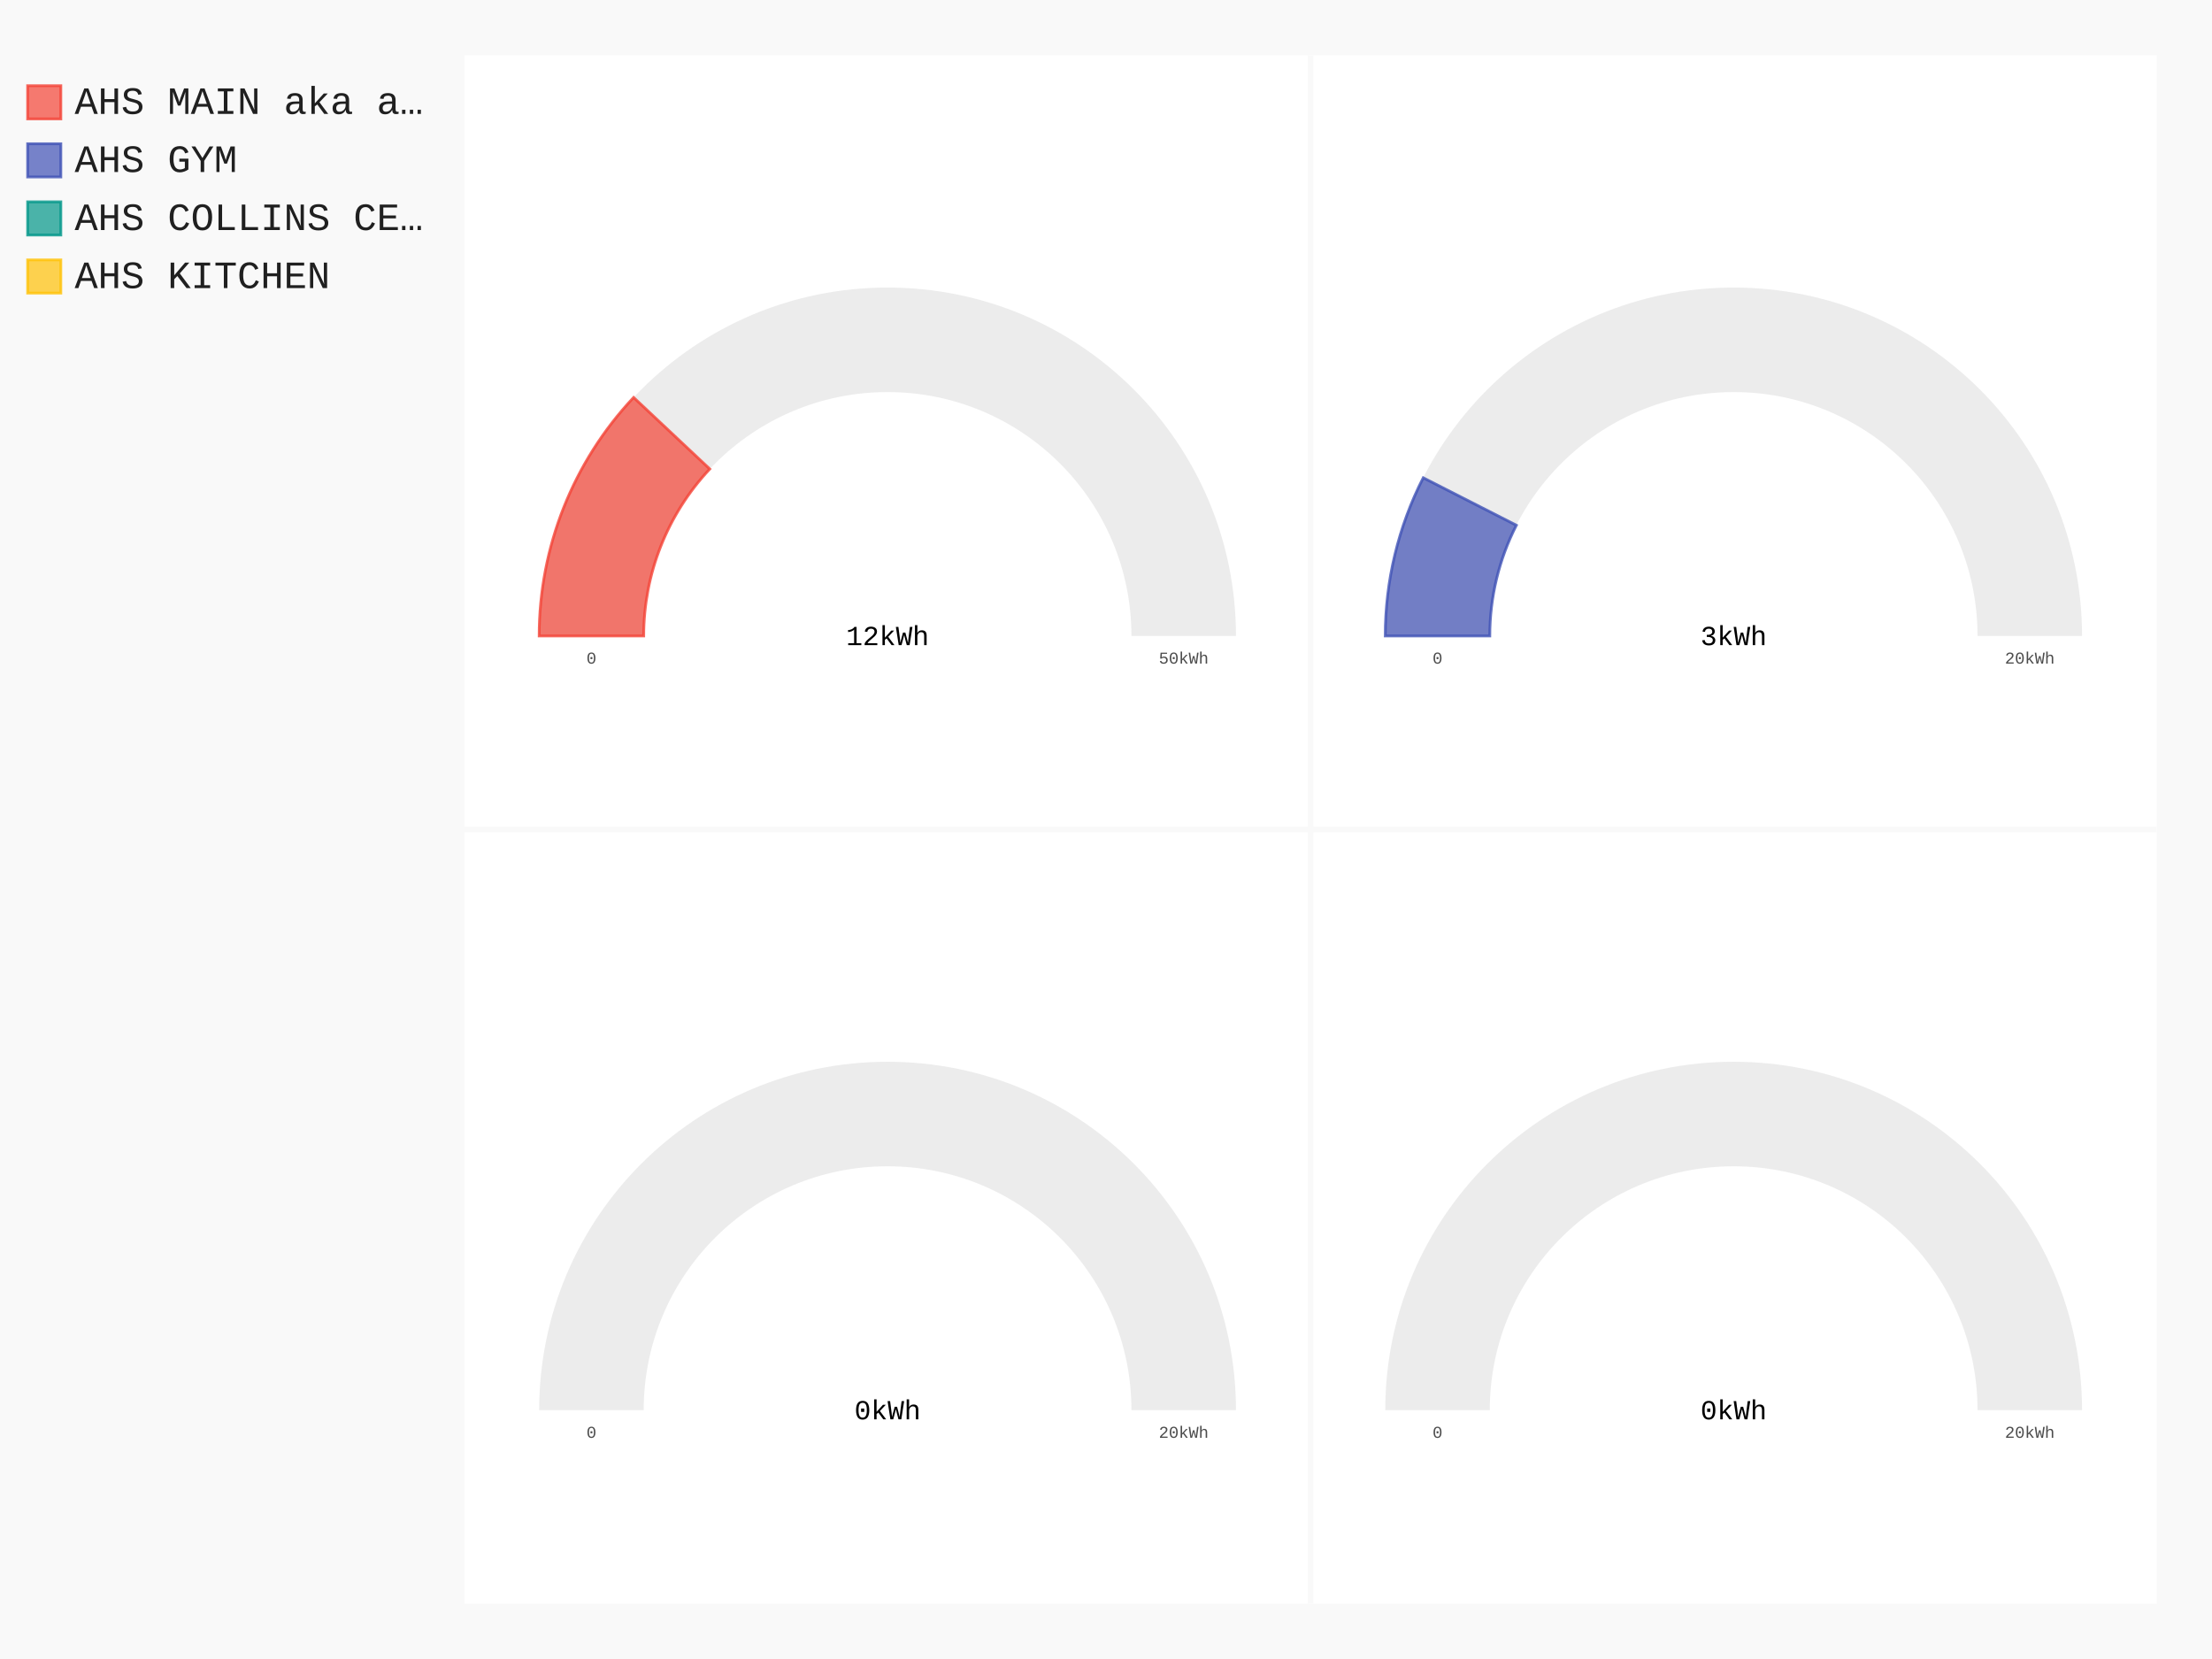
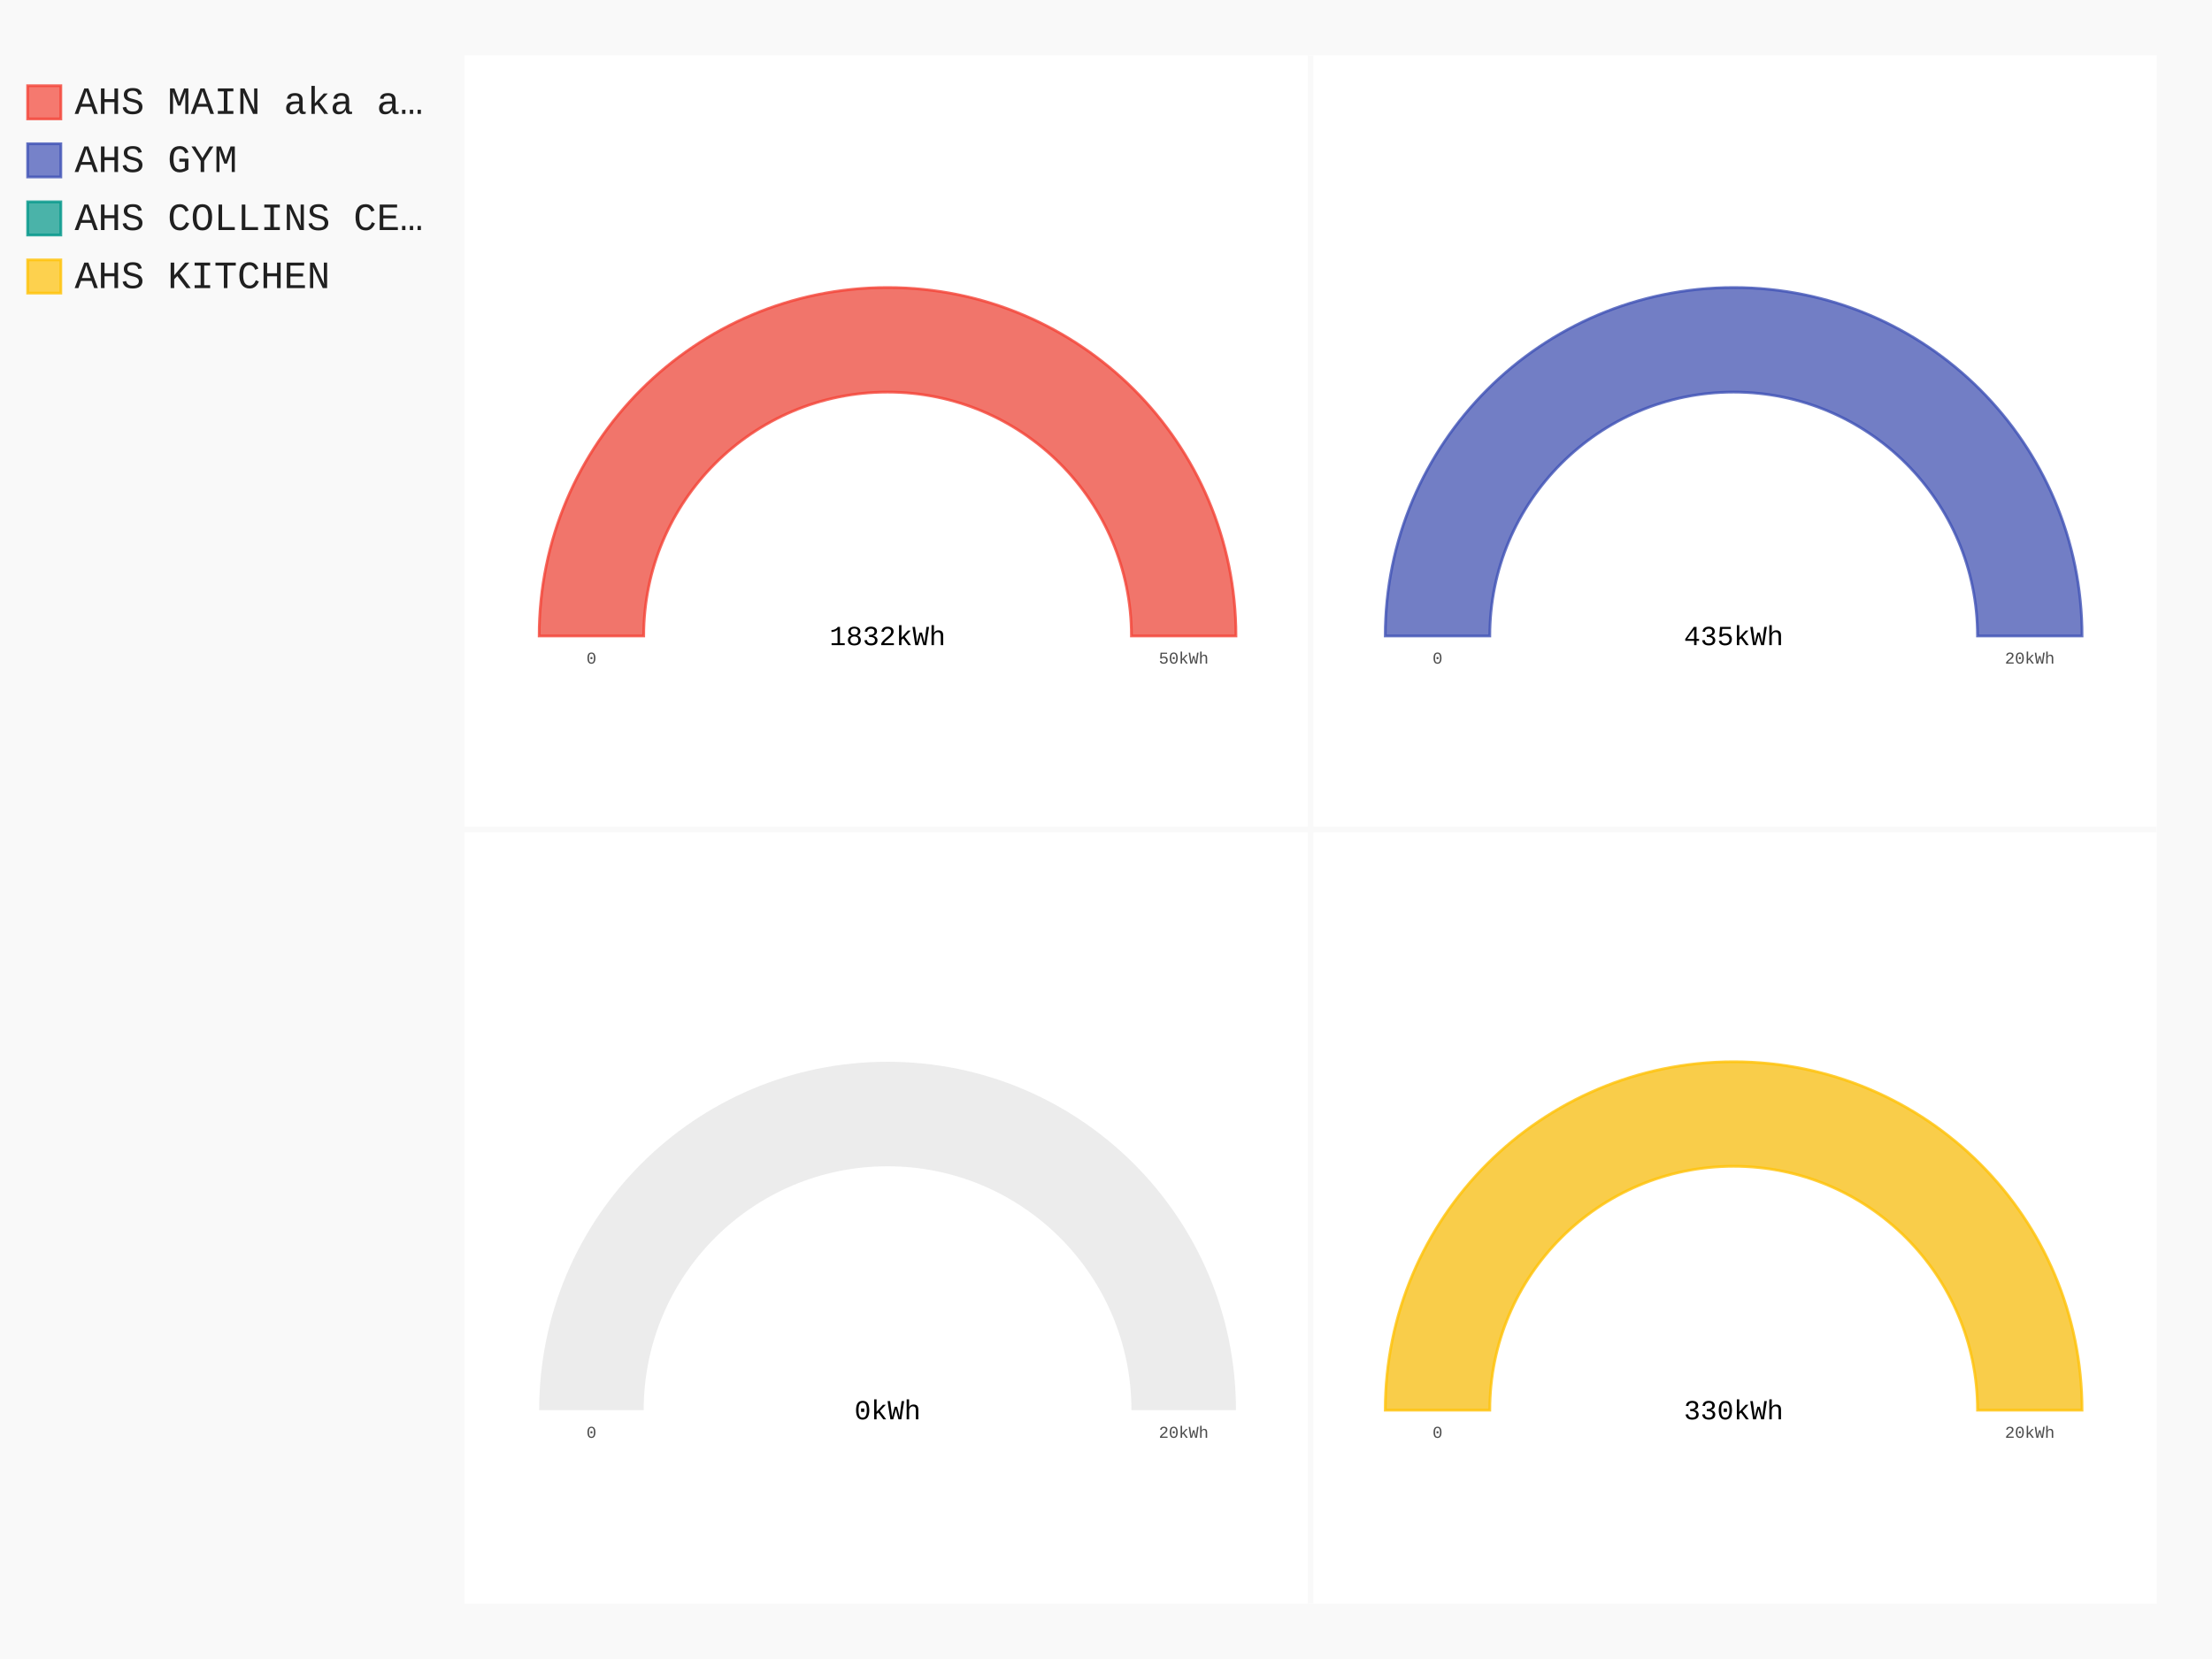
- <svg xmlns="http://www.w3.org/2000/svg" class="pygal-chart" id="chart-0d151bbb-eeb5-4ecc-b5de-757fd32664c9" viewBox="0 0 800 600">
+ <svg xmlns="http://www.w3.org/2000/svg" class="pygal-chart" id="chart-5d2e47ac-16c9-478d-815b-7276201bfe18" viewBox="0 0 800 600">
  <defs>
-     <style type="text/css">#chart-0d151bbb-eeb5-4ecc-b5de-757fd32664c9{-webkit-user-select:none;-webkit-font-smoothing:antialiased;font-family:Consolas,"Liberation Mono",Menlo,Courier,monospace}#chart-0d151bbb-eeb5-4ecc-b5de-757fd32664c9 .title{font-family:Consolas,"Liberation Mono",Menlo,Courier,monospace;font-size:16px}#chart-0d151bbb-eeb5-4ecc-b5de-757fd32664c9 .legends .legend text{font-family:Consolas,"Liberation Mono",Menlo,Courier,monospace;font-size:14px}#chart-0d151bbb-eeb5-4ecc-b5de-757fd32664c9 .axis text{font-family:Consolas,"Liberation Mono",Menlo,Courier,monospace;font-size:10px}#chart-0d151bbb-eeb5-4ecc-b5de-757fd32664c9 .axis text.major{font-family:Consolas,"Liberation Mono",Menlo,Courier,monospace;font-size:10px}#chart-0d151bbb-eeb5-4ecc-b5de-757fd32664c9 .text-overlay text.value{font-family:Consolas,"Liberation Mono",Menlo,Courier,monospace;font-size:10px}#chart-0d151bbb-eeb5-4ecc-b5de-757fd32664c9 .text-overlay text.label{font-family:Consolas,"Liberation Mono",Menlo,Courier,monospace;font-size:10px}#chart-0d151bbb-eeb5-4ecc-b5de-757fd32664c9 .tooltip{font-family:Consolas,"Liberation Mono",Menlo,Courier,monospace;font-size:14px}#chart-0d151bbb-eeb5-4ecc-b5de-757fd32664c9 text.no_data{font-family:Consolas,"Liberation Mono",Menlo,Courier,monospace;font-size:64px}
- #chart-0d151bbb-eeb5-4ecc-b5de-757fd32664c9{background-color:rgba(249,249,249,1)}#chart-0d151bbb-eeb5-4ecc-b5de-757fd32664c9 path,#chart-0d151bbb-eeb5-4ecc-b5de-757fd32664c9 line,#chart-0d151bbb-eeb5-4ecc-b5de-757fd32664c9 rect,#chart-0d151bbb-eeb5-4ecc-b5de-757fd32664c9 circle{-webkit-transition:150ms;-moz-transition:150ms;transition:150ms}#chart-0d151bbb-eeb5-4ecc-b5de-757fd32664c9 .graph &gt; .background{fill:rgba(249,249,249,1)}#chart-0d151bbb-eeb5-4ecc-b5de-757fd32664c9 .plot &gt; .background{fill:rgba(255,255,255,1)}#chart-0d151bbb-eeb5-4ecc-b5de-757fd32664c9 .graph{fill:rgba(0,0,0,.87)}#chart-0d151bbb-eeb5-4ecc-b5de-757fd32664c9 text.no_data{fill:rgba(0,0,0,1)}#chart-0d151bbb-eeb5-4ecc-b5de-757fd32664c9 .title{fill:rgba(0,0,0,1)}#chart-0d151bbb-eeb5-4ecc-b5de-757fd32664c9 .legends .legend text{fill:rgba(0,0,0,.87)}#chart-0d151bbb-eeb5-4ecc-b5de-757fd32664c9 .legends .legend:hover text{fill:rgba(0,0,0,1)}#chart-0d151bbb-eeb5-4ecc-b5de-757fd32664c9 .axis .line{stroke:rgba(0,0,0,1)}#chart-0d151bbb-eeb5-4ecc-b5de-757fd32664c9 .axis .guide.line{stroke:rgba(0,0,0,.54)}#chart-0d151bbb-eeb5-4ecc-b5de-757fd32664c9 .axis .major.line{stroke:rgba(0,0,0,.87)}#chart-0d151bbb-eeb5-4ecc-b5de-757fd32664c9 .axis text.major{fill:rgba(0,0,0,1)}#chart-0d151bbb-eeb5-4ecc-b5de-757fd32664c9 .axis.y .guides:hover .guide.line,#chart-0d151bbb-eeb5-4ecc-b5de-757fd32664c9 .line-graph .axis.x .guides:hover .guide.line,#chart-0d151bbb-eeb5-4ecc-b5de-757fd32664c9 .stackedline-graph .axis.x .guides:hover .guide.line,#chart-0d151bbb-eeb5-4ecc-b5de-757fd32664c9 .xy-graph .axis.x .guides:hover .guide.line{stroke:rgba(0,0,0,1)}#chart-0d151bbb-eeb5-4ecc-b5de-757fd32664c9 .axis .guides:hover text{fill:rgba(0,0,0,1)}#chart-0d151bbb-eeb5-4ecc-b5de-757fd32664c9 .reactive{fill-opacity:.7;stroke-opacity:.8}#chart-0d151bbb-eeb5-4ecc-b5de-757fd32664c9 .ci{stroke:rgba(0,0,0,.87)}#chart-0d151bbb-eeb5-4ecc-b5de-757fd32664c9 .reactive.active,#chart-0d151bbb-eeb5-4ecc-b5de-757fd32664c9 .active .reactive{fill-opacity:.8;stroke-opacity:.9;stroke-width:4}#chart-0d151bbb-eeb5-4ecc-b5de-757fd32664c9 .ci .reactive.active{stroke-width:1.5}#chart-0d151bbb-eeb5-4ecc-b5de-757fd32664c9 .series text{fill:rgba(0,0,0,1)}#chart-0d151bbb-eeb5-4ecc-b5de-757fd32664c9 .tooltip rect{fill:rgba(255,255,255,1);stroke:rgba(0,0,0,1);-webkit-transition:opacity 150ms;-moz-transition:opacity 150ms;transition:opacity 150ms}#chart-0d151bbb-eeb5-4ecc-b5de-757fd32664c9 .tooltip .label{fill:rgba(0,0,0,.87)}#chart-0d151bbb-eeb5-4ecc-b5de-757fd32664c9 .tooltip .label{fill:rgba(0,0,0,.87)}#chart-0d151bbb-eeb5-4ecc-b5de-757fd32664c9 .tooltip .legend{font-size:.8em;fill:rgba(0,0,0,.54)}#chart-0d151bbb-eeb5-4ecc-b5de-757fd32664c9 .tooltip .x_label{font-size:.6em;fill:rgba(0,0,0,1)}#chart-0d151bbb-eeb5-4ecc-b5de-757fd32664c9 .tooltip .xlink{font-size:.5em;text-decoration:underline}#chart-0d151bbb-eeb5-4ecc-b5de-757fd32664c9 .tooltip .value{font-size:1.5em}#chart-0d151bbb-eeb5-4ecc-b5de-757fd32664c9 .bound{font-size:.5em}#chart-0d151bbb-eeb5-4ecc-b5de-757fd32664c9 .max-value{font-size:.75em;fill:rgba(0,0,0,.54)}#chart-0d151bbb-eeb5-4ecc-b5de-757fd32664c9 .map-element{fill:rgba(255,255,255,1);stroke:rgba(0,0,0,.54) !important}#chart-0d151bbb-eeb5-4ecc-b5de-757fd32664c9 .map-element .reactive{fill-opacity:inherit;stroke-opacity:inherit}#chart-0d151bbb-eeb5-4ecc-b5de-757fd32664c9 .color-0,#chart-0d151bbb-eeb5-4ecc-b5de-757fd32664c9 .color-0 a:visited{stroke:#F44336;fill:#F44336}#chart-0d151bbb-eeb5-4ecc-b5de-757fd32664c9 .color-1,#chart-0d151bbb-eeb5-4ecc-b5de-757fd32664c9 .color-1 a:visited{stroke:#3F51B5;fill:#3F51B5}#chart-0d151bbb-eeb5-4ecc-b5de-757fd32664c9 .color-2,#chart-0d151bbb-eeb5-4ecc-b5de-757fd32664c9 .color-2 a:visited{stroke:#009688;fill:#009688}#chart-0d151bbb-eeb5-4ecc-b5de-757fd32664c9 .color-3,#chart-0d151bbb-eeb5-4ecc-b5de-757fd32664c9 .color-3 a:visited{stroke:#FFC107;fill:#FFC107}#chart-0d151bbb-eeb5-4ecc-b5de-757fd32664c9 .text-overlay .color-0 text{fill:black}#chart-0d151bbb-eeb5-4ecc-b5de-757fd32664c9 .text-overlay .color-1 text{fill:black}#chart-0d151bbb-eeb5-4ecc-b5de-757fd32664c9 .text-overlay .color-2 text{fill:black}#chart-0d151bbb-eeb5-4ecc-b5de-757fd32664c9 .text-overlay .color-3 text{fill:black}
- #chart-0d151bbb-eeb5-4ecc-b5de-757fd32664c9 text.no_data{text-anchor:middle}#chart-0d151bbb-eeb5-4ecc-b5de-757fd32664c9 .guide.line{fill:none}#chart-0d151bbb-eeb5-4ecc-b5de-757fd32664c9 .centered{text-anchor:middle}#chart-0d151bbb-eeb5-4ecc-b5de-757fd32664c9 .title{text-anchor:middle}#chart-0d151bbb-eeb5-4ecc-b5de-757fd32664c9 .legends .legend text{fill-opacity:1}#chart-0d151bbb-eeb5-4ecc-b5de-757fd32664c9 .axis.x text{text-anchor:middle}#chart-0d151bbb-eeb5-4ecc-b5de-757fd32664c9 .axis.x:not(.web) text[transform]{text-anchor:start}#chart-0d151bbb-eeb5-4ecc-b5de-757fd32664c9 .axis.x:not(.web) text[transform].backwards{text-anchor:end}#chart-0d151bbb-eeb5-4ecc-b5de-757fd32664c9 .axis.y text{text-anchor:end}#chart-0d151bbb-eeb5-4ecc-b5de-757fd32664c9 .axis.y text[transform].backwards{text-anchor:start}#chart-0d151bbb-eeb5-4ecc-b5de-757fd32664c9 .axis.y2 text{text-anchor:start}#chart-0d151bbb-eeb5-4ecc-b5de-757fd32664c9 .axis.y2 text[transform].backwards{text-anchor:end}#chart-0d151bbb-eeb5-4ecc-b5de-757fd32664c9 .axis .guide.line{stroke-dasharray:4,4}#chart-0d151bbb-eeb5-4ecc-b5de-757fd32664c9 .axis .major.guide.line{stroke-dasharray:6,6}#chart-0d151bbb-eeb5-4ecc-b5de-757fd32664c9 .horizontal .axis.y .guide.line,#chart-0d151bbb-eeb5-4ecc-b5de-757fd32664c9 .horizontal .axis.y2 .guide.line,#chart-0d151bbb-eeb5-4ecc-b5de-757fd32664c9 .vertical .axis.x .guide.line{opacity:0}#chart-0d151bbb-eeb5-4ecc-b5de-757fd32664c9 .horizontal .axis.always_show .guide.line,#chart-0d151bbb-eeb5-4ecc-b5de-757fd32664c9 .vertical .axis.always_show .guide.line{opacity:1 !important}#chart-0d151bbb-eeb5-4ecc-b5de-757fd32664c9 .axis.y .guides:hover .guide.line,#chart-0d151bbb-eeb5-4ecc-b5de-757fd32664c9 .axis.y2 .guides:hover .guide.line,#chart-0d151bbb-eeb5-4ecc-b5de-757fd32664c9 .axis.x .guides:hover .guide.line{opacity:1}#chart-0d151bbb-eeb5-4ecc-b5de-757fd32664c9 .axis .guides:hover text{opacity:1}#chart-0d151bbb-eeb5-4ecc-b5de-757fd32664c9 .nofill{fill:none}#chart-0d151bbb-eeb5-4ecc-b5de-757fd32664c9 .subtle-fill{fill-opacity:.2}#chart-0d151bbb-eeb5-4ecc-b5de-757fd32664c9 .dot{stroke-width:1px;fill-opacity:1}#chart-0d151bbb-eeb5-4ecc-b5de-757fd32664c9 .dot.active{stroke-width:5px}#chart-0d151bbb-eeb5-4ecc-b5de-757fd32664c9 .dot.negative{fill:transparent}#chart-0d151bbb-eeb5-4ecc-b5de-757fd32664c9 text,#chart-0d151bbb-eeb5-4ecc-b5de-757fd32664c9 tspan{stroke:none !important}#chart-0d151bbb-eeb5-4ecc-b5de-757fd32664c9 .series text.active{opacity:1}#chart-0d151bbb-eeb5-4ecc-b5de-757fd32664c9 .tooltip rect{fill-opacity:.95;stroke-width:.5}#chart-0d151bbb-eeb5-4ecc-b5de-757fd32664c9 .tooltip text{fill-opacity:1}#chart-0d151bbb-eeb5-4ecc-b5de-757fd32664c9 .showable{visibility:hidden}#chart-0d151bbb-eeb5-4ecc-b5de-757fd32664c9 .showable.shown{visibility:visible}#chart-0d151bbb-eeb5-4ecc-b5de-757fd32664c9 .gauge-background{fill:rgba(229,229,229,1);stroke:none}#chart-0d151bbb-eeb5-4ecc-b5de-757fd32664c9 .bg-lines{stroke:rgba(249,249,249,1);stroke-width:2px}</style>
+     <style type="text/css">#chart-5d2e47ac-16c9-478d-815b-7276201bfe18{-webkit-user-select:none;-webkit-font-smoothing:antialiased;font-family:Consolas,"Liberation Mono",Menlo,Courier,monospace}#chart-5d2e47ac-16c9-478d-815b-7276201bfe18 .title{font-family:Consolas,"Liberation Mono",Menlo,Courier,monospace;font-size:16px}#chart-5d2e47ac-16c9-478d-815b-7276201bfe18 .legends .legend text{font-family:Consolas,"Liberation Mono",Menlo,Courier,monospace;font-size:14px}#chart-5d2e47ac-16c9-478d-815b-7276201bfe18 .axis text{font-family:Consolas,"Liberation Mono",Menlo,Courier,monospace;font-size:10px}#chart-5d2e47ac-16c9-478d-815b-7276201bfe18 .axis text.major{font-family:Consolas,"Liberation Mono",Menlo,Courier,monospace;font-size:10px}#chart-5d2e47ac-16c9-478d-815b-7276201bfe18 .text-overlay text.value{font-family:Consolas,"Liberation Mono",Menlo,Courier,monospace;font-size:10px}#chart-5d2e47ac-16c9-478d-815b-7276201bfe18 .text-overlay text.label{font-family:Consolas,"Liberation Mono",Menlo,Courier,monospace;font-size:10px}#chart-5d2e47ac-16c9-478d-815b-7276201bfe18 .tooltip{font-family:Consolas,"Liberation Mono",Menlo,Courier,monospace;font-size:14px}#chart-5d2e47ac-16c9-478d-815b-7276201bfe18 text.no_data{font-family:Consolas,"Liberation Mono",Menlo,Courier,monospace;font-size:64px}
+ #chart-5d2e47ac-16c9-478d-815b-7276201bfe18{background-color:rgba(249,249,249,1)}#chart-5d2e47ac-16c9-478d-815b-7276201bfe18 path,#chart-5d2e47ac-16c9-478d-815b-7276201bfe18 line,#chart-5d2e47ac-16c9-478d-815b-7276201bfe18 rect,#chart-5d2e47ac-16c9-478d-815b-7276201bfe18 circle{-webkit-transition:150ms;-moz-transition:150ms;transition:150ms}#chart-5d2e47ac-16c9-478d-815b-7276201bfe18 .graph &gt; .background{fill:rgba(249,249,249,1)}#chart-5d2e47ac-16c9-478d-815b-7276201bfe18 .plot &gt; .background{fill:rgba(255,255,255,1)}#chart-5d2e47ac-16c9-478d-815b-7276201bfe18 .graph{fill:rgba(0,0,0,.87)}#chart-5d2e47ac-16c9-478d-815b-7276201bfe18 text.no_data{fill:rgba(0,0,0,1)}#chart-5d2e47ac-16c9-478d-815b-7276201bfe18 .title{fill:rgba(0,0,0,1)}#chart-5d2e47ac-16c9-478d-815b-7276201bfe18 .legends .legend text{fill:rgba(0,0,0,.87)}#chart-5d2e47ac-16c9-478d-815b-7276201bfe18 .legends .legend:hover text{fill:rgba(0,0,0,1)}#chart-5d2e47ac-16c9-478d-815b-7276201bfe18 .axis .line{stroke:rgba(0,0,0,1)}#chart-5d2e47ac-16c9-478d-815b-7276201bfe18 .axis .guide.line{stroke:rgba(0,0,0,.54)}#chart-5d2e47ac-16c9-478d-815b-7276201bfe18 .axis .major.line{stroke:rgba(0,0,0,.87)}#chart-5d2e47ac-16c9-478d-815b-7276201bfe18 .axis text.major{fill:rgba(0,0,0,1)}#chart-5d2e47ac-16c9-478d-815b-7276201bfe18 .axis.y .guides:hover .guide.line,#chart-5d2e47ac-16c9-478d-815b-7276201bfe18 .line-graph .axis.x .guides:hover .guide.line,#chart-5d2e47ac-16c9-478d-815b-7276201bfe18 .stackedline-graph .axis.x .guides:hover .guide.line,#chart-5d2e47ac-16c9-478d-815b-7276201bfe18 .xy-graph .axis.x .guides:hover .guide.line{stroke:rgba(0,0,0,1)}#chart-5d2e47ac-16c9-478d-815b-7276201bfe18 .axis .guides:hover text{fill:rgba(0,0,0,1)}#chart-5d2e47ac-16c9-478d-815b-7276201bfe18 .reactive{fill-opacity:.7;stroke-opacity:.8}#chart-5d2e47ac-16c9-478d-815b-7276201bfe18 .ci{stroke:rgba(0,0,0,.87)}#chart-5d2e47ac-16c9-478d-815b-7276201bfe18 .reactive.active,#chart-5d2e47ac-16c9-478d-815b-7276201bfe18 .active .reactive{fill-opacity:.8;stroke-opacity:.9;stroke-width:4}#chart-5d2e47ac-16c9-478d-815b-7276201bfe18 .ci .reactive.active{stroke-width:1.5}#chart-5d2e47ac-16c9-478d-815b-7276201bfe18 .series text{fill:rgba(0,0,0,1)}#chart-5d2e47ac-16c9-478d-815b-7276201bfe18 .tooltip rect{fill:rgba(255,255,255,1);stroke:rgba(0,0,0,1);-webkit-transition:opacity 150ms;-moz-transition:opacity 150ms;transition:opacity 150ms}#chart-5d2e47ac-16c9-478d-815b-7276201bfe18 .tooltip .label{fill:rgba(0,0,0,.87)}#chart-5d2e47ac-16c9-478d-815b-7276201bfe18 .tooltip .label{fill:rgba(0,0,0,.87)}#chart-5d2e47ac-16c9-478d-815b-7276201bfe18 .tooltip .legend{font-size:.8em;fill:rgba(0,0,0,.54)}#chart-5d2e47ac-16c9-478d-815b-7276201bfe18 .tooltip .x_label{font-size:.6em;fill:rgba(0,0,0,1)}#chart-5d2e47ac-16c9-478d-815b-7276201bfe18 .tooltip .xlink{font-size:.5em;text-decoration:underline}#chart-5d2e47ac-16c9-478d-815b-7276201bfe18 .tooltip .value{font-size:1.5em}#chart-5d2e47ac-16c9-478d-815b-7276201bfe18 .bound{font-size:.5em}#chart-5d2e47ac-16c9-478d-815b-7276201bfe18 .max-value{font-size:.75em;fill:rgba(0,0,0,.54)}#chart-5d2e47ac-16c9-478d-815b-7276201bfe18 .map-element{fill:rgba(255,255,255,1);stroke:rgba(0,0,0,.54) !important}#chart-5d2e47ac-16c9-478d-815b-7276201bfe18 .map-element .reactive{fill-opacity:inherit;stroke-opacity:inherit}#chart-5d2e47ac-16c9-478d-815b-7276201bfe18 .color-0,#chart-5d2e47ac-16c9-478d-815b-7276201bfe18 .color-0 a:visited{stroke:#F44336;fill:#F44336}#chart-5d2e47ac-16c9-478d-815b-7276201bfe18 .color-1,#chart-5d2e47ac-16c9-478d-815b-7276201bfe18 .color-1 a:visited{stroke:#3F51B5;fill:#3F51B5}#chart-5d2e47ac-16c9-478d-815b-7276201bfe18 .color-2,#chart-5d2e47ac-16c9-478d-815b-7276201bfe18 .color-2 a:visited{stroke:#009688;fill:#009688}#chart-5d2e47ac-16c9-478d-815b-7276201bfe18 .color-3,#chart-5d2e47ac-16c9-478d-815b-7276201bfe18 .color-3 a:visited{stroke:#FFC107;fill:#FFC107}#chart-5d2e47ac-16c9-478d-815b-7276201bfe18 .text-overlay .color-0 text{fill:black}#chart-5d2e47ac-16c9-478d-815b-7276201bfe18 .text-overlay .color-1 text{fill:black}#chart-5d2e47ac-16c9-478d-815b-7276201bfe18 .text-overlay .color-2 text{fill:black}#chart-5d2e47ac-16c9-478d-815b-7276201bfe18 .text-overlay .color-3 text{fill:black}
+ #chart-5d2e47ac-16c9-478d-815b-7276201bfe18 text.no_data{text-anchor:middle}#chart-5d2e47ac-16c9-478d-815b-7276201bfe18 .guide.line{fill:none}#chart-5d2e47ac-16c9-478d-815b-7276201bfe18 .centered{text-anchor:middle}#chart-5d2e47ac-16c9-478d-815b-7276201bfe18 .title{text-anchor:middle}#chart-5d2e47ac-16c9-478d-815b-7276201bfe18 .legends .legend text{fill-opacity:1}#chart-5d2e47ac-16c9-478d-815b-7276201bfe18 .axis.x text{text-anchor:middle}#chart-5d2e47ac-16c9-478d-815b-7276201bfe18 .axis.x:not(.web) text[transform]{text-anchor:start}#chart-5d2e47ac-16c9-478d-815b-7276201bfe18 .axis.x:not(.web) text[transform].backwards{text-anchor:end}#chart-5d2e47ac-16c9-478d-815b-7276201bfe18 .axis.y text{text-anchor:end}#chart-5d2e47ac-16c9-478d-815b-7276201bfe18 .axis.y text[transform].backwards{text-anchor:start}#chart-5d2e47ac-16c9-478d-815b-7276201bfe18 .axis.y2 text{text-anchor:start}#chart-5d2e47ac-16c9-478d-815b-7276201bfe18 .axis.y2 text[transform].backwards{text-anchor:end}#chart-5d2e47ac-16c9-478d-815b-7276201bfe18 .axis .guide.line{stroke-dasharray:4,4}#chart-5d2e47ac-16c9-478d-815b-7276201bfe18 .axis .major.guide.line{stroke-dasharray:6,6}#chart-5d2e47ac-16c9-478d-815b-7276201bfe18 .horizontal .axis.y .guide.line,#chart-5d2e47ac-16c9-478d-815b-7276201bfe18 .horizontal .axis.y2 .guide.line,#chart-5d2e47ac-16c9-478d-815b-7276201bfe18 .vertical .axis.x .guide.line{opacity:0}#chart-5d2e47ac-16c9-478d-815b-7276201bfe18 .horizontal .axis.always_show .guide.line,#chart-5d2e47ac-16c9-478d-815b-7276201bfe18 .vertical .axis.always_show .guide.line{opacity:1 !important}#chart-5d2e47ac-16c9-478d-815b-7276201bfe18 .axis.y .guides:hover .guide.line,#chart-5d2e47ac-16c9-478d-815b-7276201bfe18 .axis.y2 .guides:hover .guide.line,#chart-5d2e47ac-16c9-478d-815b-7276201bfe18 .axis.x .guides:hover .guide.line{opacity:1}#chart-5d2e47ac-16c9-478d-815b-7276201bfe18 .axis .guides:hover text{opacity:1}#chart-5d2e47ac-16c9-478d-815b-7276201bfe18 .nofill{fill:none}#chart-5d2e47ac-16c9-478d-815b-7276201bfe18 .subtle-fill{fill-opacity:.2}#chart-5d2e47ac-16c9-478d-815b-7276201bfe18 .dot{stroke-width:1px;fill-opacity:1}#chart-5d2e47ac-16c9-478d-815b-7276201bfe18 .dot.active{stroke-width:5px}#chart-5d2e47ac-16c9-478d-815b-7276201bfe18 .dot.negative{fill:transparent}#chart-5d2e47ac-16c9-478d-815b-7276201bfe18 text,#chart-5d2e47ac-16c9-478d-815b-7276201bfe18 tspan{stroke:none !important}#chart-5d2e47ac-16c9-478d-815b-7276201bfe18 .series text.active{opacity:1}#chart-5d2e47ac-16c9-478d-815b-7276201bfe18 .tooltip rect{fill-opacity:.95;stroke-width:.5}#chart-5d2e47ac-16c9-478d-815b-7276201bfe18 .tooltip text{fill-opacity:1}#chart-5d2e47ac-16c9-478d-815b-7276201bfe18 .showable{visibility:hidden}#chart-5d2e47ac-16c9-478d-815b-7276201bfe18 .showable.shown{visibility:visible}#chart-5d2e47ac-16c9-478d-815b-7276201bfe18 .gauge-background{fill:rgba(229,229,229,1);stroke:none}#chart-5d2e47ac-16c9-478d-815b-7276201bfe18 .bg-lines{stroke:rgba(249,249,249,1);stroke-width:2px}</style>
  </defs>
  <g class="graph solidgauge-graph vertical">
    <rect class="background" height="600" width="800" x="0" y="0" />
    <g class="plot" transform="translate(168, 20)">
      <rect class="background" height="560" width="612.0" x="0" y="0" />
      <path class="bg-lines" d="M306.0 0 L306.0 560" />
      <path class="bg-lines" d="M0 280.0 L612.0 280.0" />
      <g class="series serie-0 color-0">
        <path class="gauge-background reactive" d="M27 210 A126 126 0 1 1 279 210 L241.2 210 A88.2 88.2 0 1 0 64.8 210 z" />
        <text class="y-0 bound reactive" text-anchor="middle" x="45.9" y="220">0</text>
        <text class="y-1 bound reactive" text-anchor="middle" x="260.1" y="220.0">50kWh</text>
        <g class="gauge">
-           <path class="slice reactive tooltip-trigger" d="M27 210 A126 126 0 0 1 61.15 123.747 L88.705 149.623 A88.2 88.2 0 0 0 64.8 210 z" />
+           <path class="slice reactive tooltip-trigger" d="M27 210 A126 126 0 0 1 279 210 L241.2 210 A88.2 88.2 0 0 0 64.8 210 z" />
        </g>
      </g>
      <g class="series serie-1 color-1">
        <path class="gauge-background reactive" d="M333 210 A126 126 0 1 1 585 210 L547.2 210 A88.2 88.2 0 1 0 370.8 210 z" />
        <text class="y-0 bound reactive" text-anchor="middle" x="351.9" y="220">0</text>
        <text class="y-1 bound reactive" text-anchor="middle" x="566.1" y="220.0">20kWh</text>
        <g class="gauge">
-           <path class="slice reactive tooltip-trigger" d="M333 210 A126 126 0 0 1 346.733 152.797 L380.413 169.958 A88.2 88.2 0 0 0 370.8 210 z" />
+           <path class="slice reactive tooltip-trigger" d="M333 210 A126 126 0 0 1 585 210 L547.2 210 A88.2 88.2 0 0 0 370.8 210 z" />
        </g>
      </g>
      <g class="series serie-2 color-2">
        <path class="gauge-background reactive" d="M27 490 A126 126 0 1 1 279 490 L241.2 490 A88.2 88.2 0 1 0 64.8 490 z" />
        <text class="y-0 bound reactive" text-anchor="middle" x="45.9" y="500.0">0</text>
        <text class="y-1 bound reactive" text-anchor="middle" x="260.1" y="500.0">20kWh</text>
        <g class="gauge" />
      </g>
      <g class="series serie-3 color-3">
        <path class="gauge-background reactive" d="M333 490 A126 126 0 1 1 585 490 L547.2 490 A88.2 88.2 0 1 0 370.8 490 z" />
        <text class="y-0 bound reactive" text-anchor="middle" x="351.9" y="500.0">0</text>
        <text class="y-1 bound reactive" text-anchor="middle" x="566.1" y="500.0">20kWh</text>
-         <g class="gauge" />
+         <g class="gauge">
+           <path class="slice reactive tooltip-trigger" d="M333 490 A126 126 0 0 1 585 490 L547.2 490 A88.2 88.2 0 0 0 370.8 490 z" />
+         </g>
      </g>
    </g>
    <g class="titles" />
    <g class="plot overlay" transform="translate(168, 20)">
      <g class="series serie-0 color-0" />
      <g class="series serie-1 color-1" />
      <g class="series serie-2 color-2" />
      <g class="series serie-3 color-3" />
    </g>
    <g class="plot text-overlay" transform="translate(168, 20)">
      <g class="series serie-0 color-0">
-         <text class="value gauge-sum" text-anchor="middle" x="153.0" y="213.333">12kWh</text>
+         <text class="value gauge-sum" text-anchor="middle" x="153.0" y="213.333">1832kWh</text>
      </g>
      <g class="series serie-1 color-1">
-         <text class="value gauge-sum" text-anchor="middle" x="459.0" y="213.333">3kWh</text>
+         <text class="value gauge-sum" text-anchor="middle" x="459.0" y="213.333">435kWh</text>
      </g>
      <g class="series serie-2 color-2">
        <text class="value gauge-sum" text-anchor="middle" x="153.0" y="493.333">0kWh</text>
      </g>
      <g class="series serie-3 color-3">
-         <text class="value gauge-sum" text-anchor="middle" x="459.0" y="493.333">0kWh</text>
+         <text class="value gauge-sum" text-anchor="middle" x="459.0" y="493.333">330kWh</text>
      </g>
    </g>
    <g class="plot tooltip-overlay" transform="translate(168, 20)">
      <g class="tooltip" style="opacity: 0" transform="translate(0 0)">
        <rect class="tooltip-box" height="0" rx="0" ry="0" width="0" />
        <g class="text" />
      </g>
    </g>
    <g class="legends" transform="translate(10, 30)">
      <g class="legend reactive activate-serie" id="activate-serie-0">
        <rect class="color-0 reactive" height="12" width="12" x="0.0" y="1.0" />
        <text x="17.0" y="11.2">AHS MAIN aka a…</text>
      </g>
      <g class="legend reactive activate-serie" id="activate-serie-1">
        <rect class="color-1 reactive" height="12" width="12" x="0.0" y="22.0" />
        <text x="17.0" y="32.2">AHS GYM</text>
      </g>
      <g class="legend reactive activate-serie" id="activate-serie-2">
        <rect class="color-2 reactive" height="12" width="12" x="0.0" y="43.0" />
        <text x="17.0" y="53.2">AHS COLLINS CE…</text>
      </g>
      <g class="legend reactive activate-serie" id="activate-serie-3">
        <rect class="color-3 reactive" height="12" width="12" x="0.0" y="64.0" />
        <text x="17.0" y="74.2">AHS KITCHEN</text>
      </g>
    </g>
    <g class="legends" transform="translate(790, 30)" />
  </g>
</svg>
